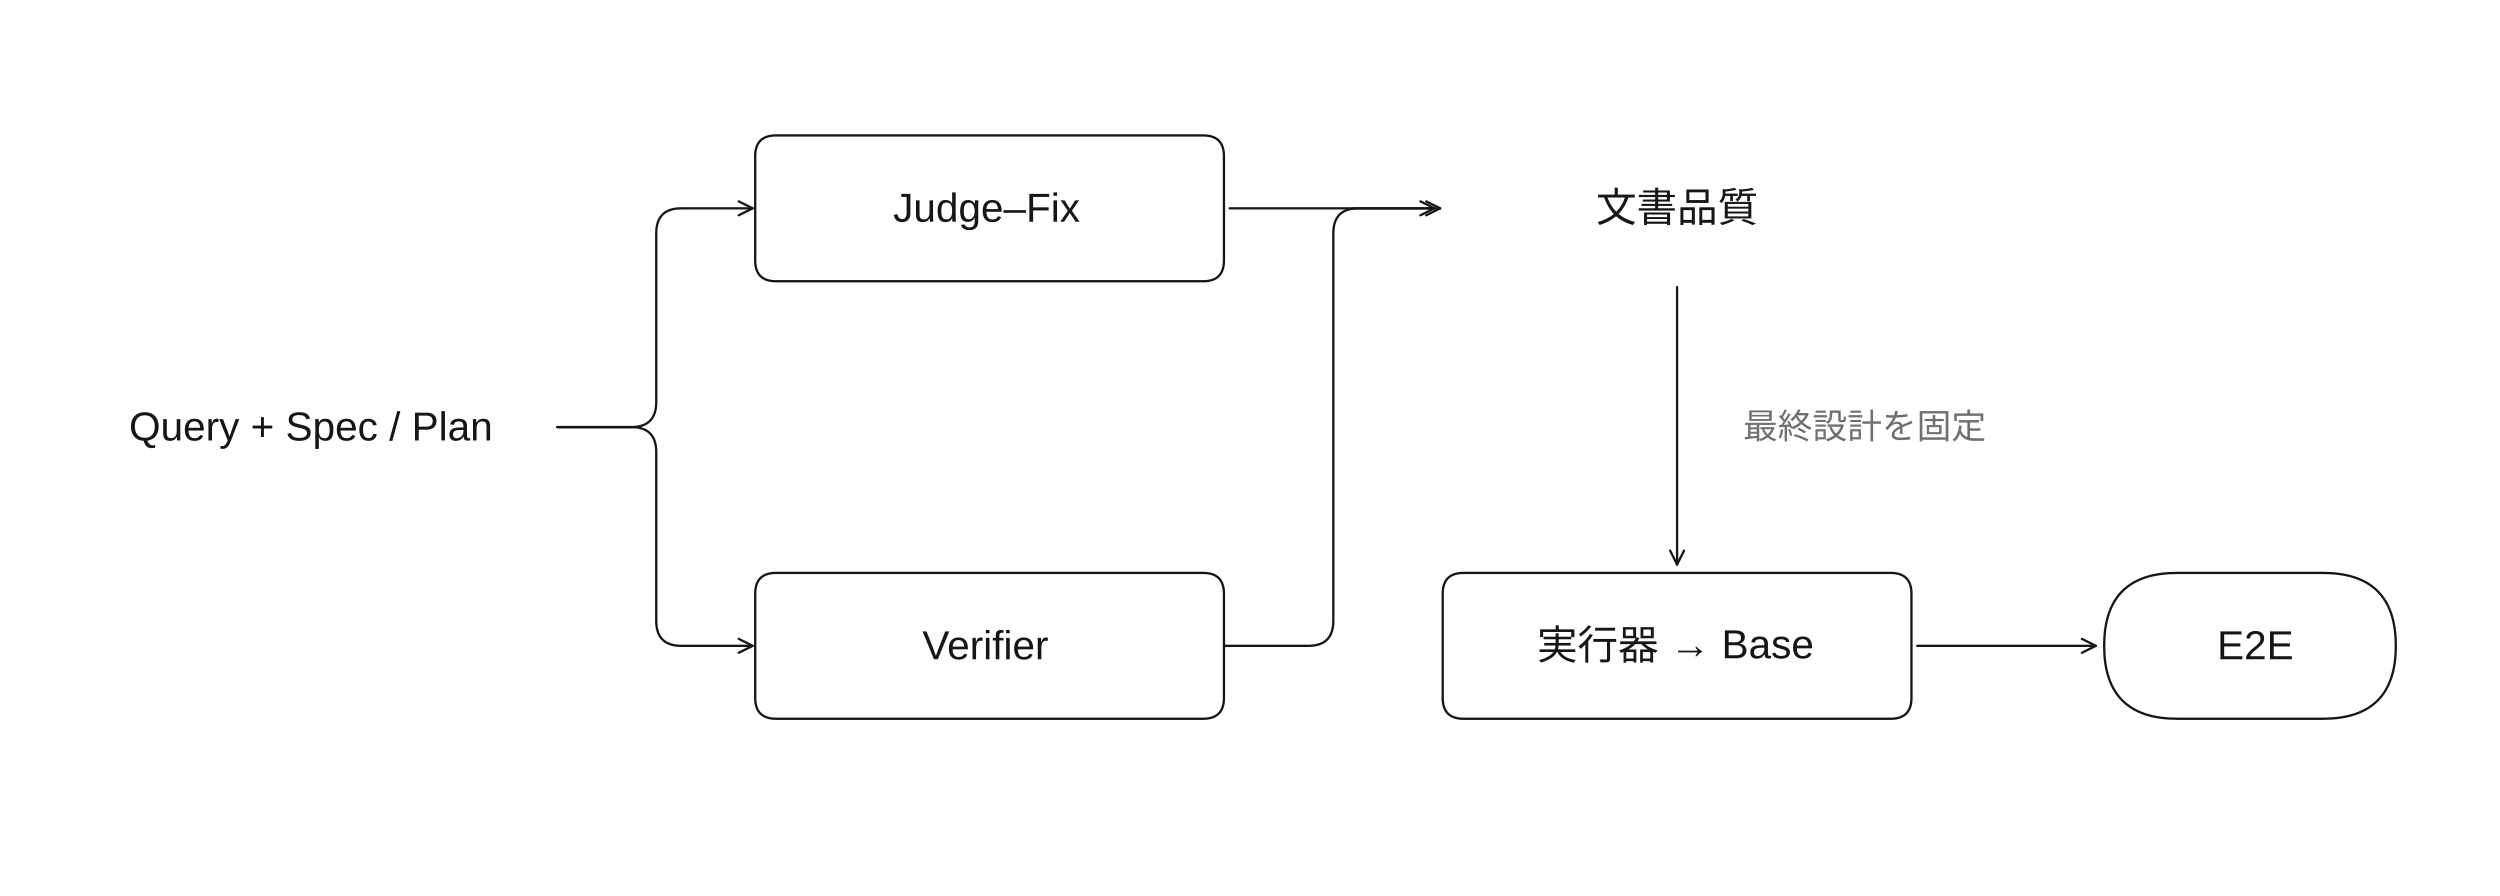
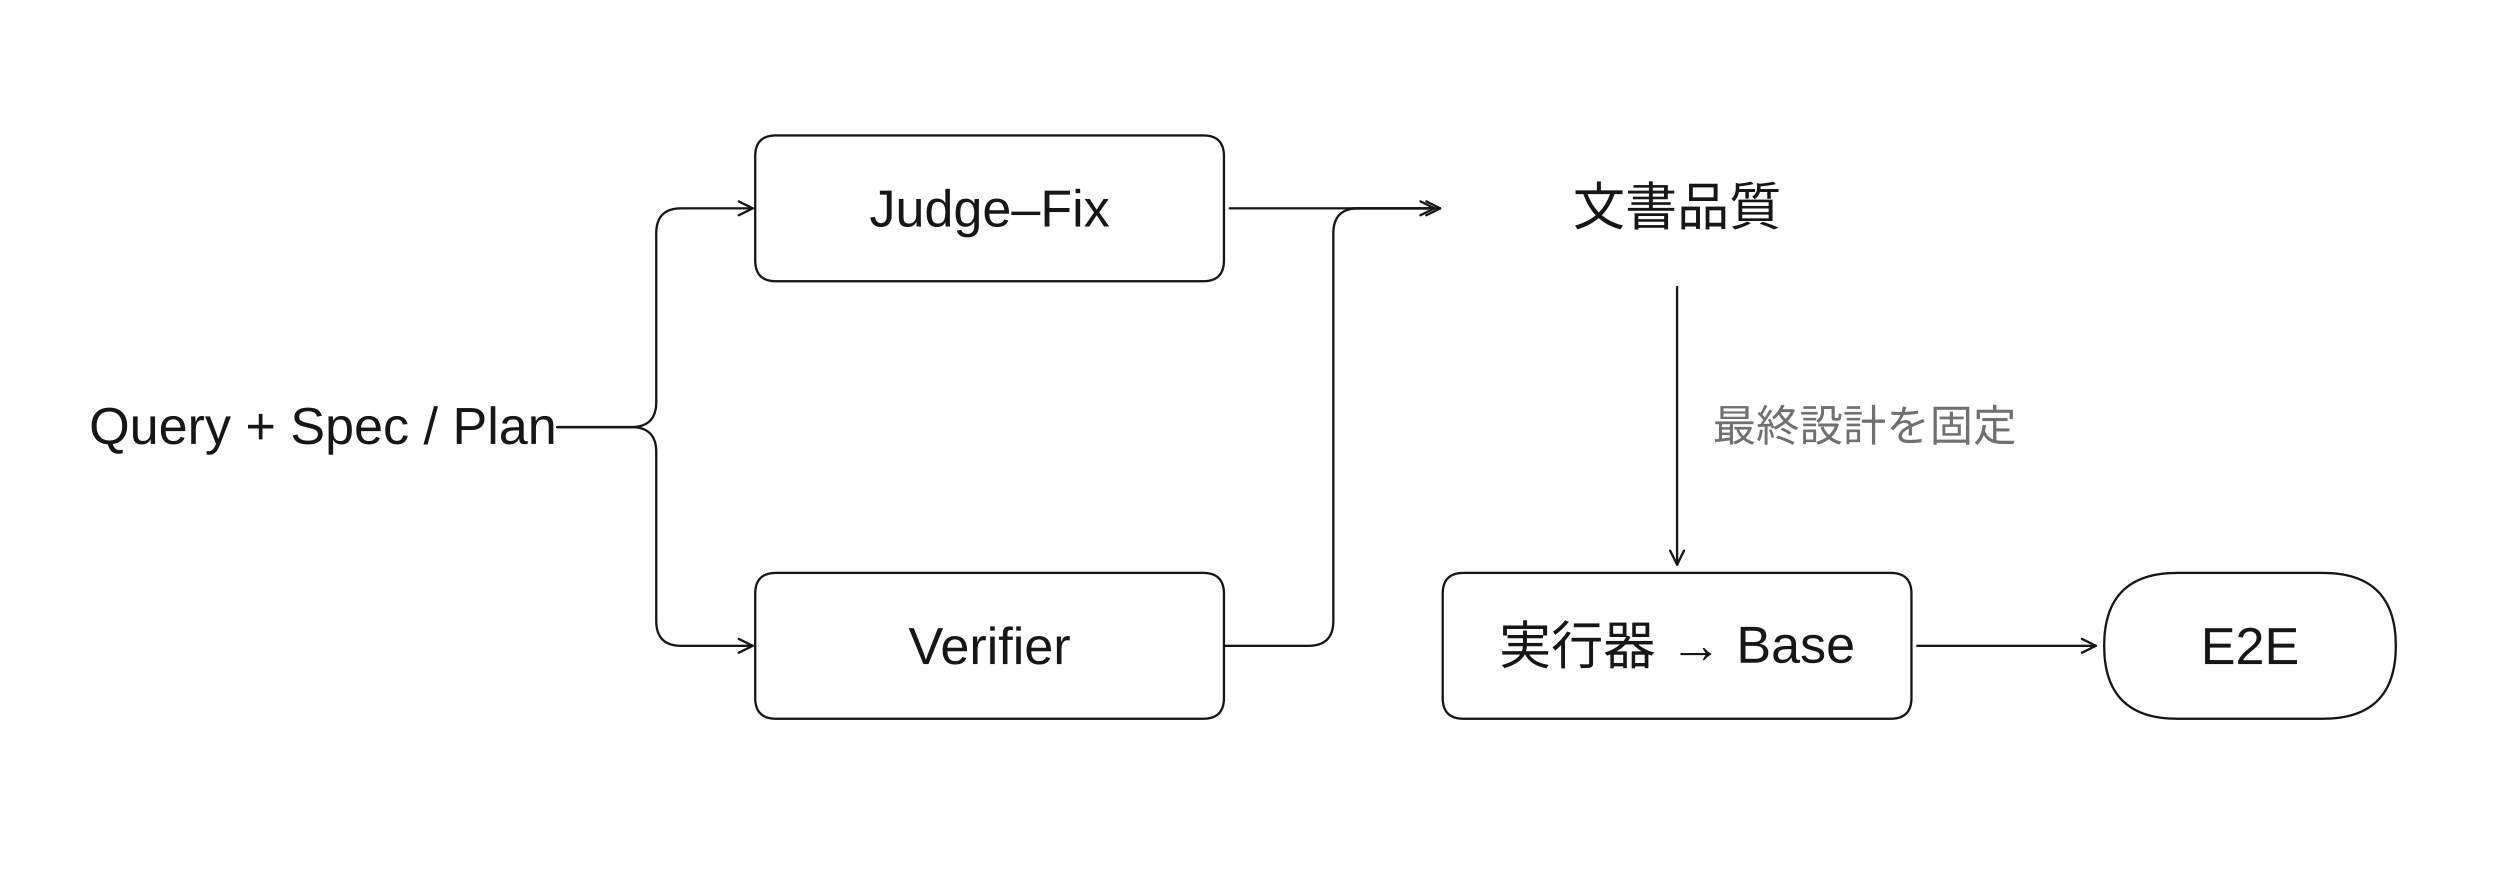
<svg xmlns="http://www.w3.org/2000/svg" width="864pt" height="309.6pt" viewBox="0 0 864 309.6" version="1.1" lang="ja">
  <defs>
    <style type="text/css">*{stroke-linejoin: round; stroke-linecap: butt}</style>
  </defs>
  <g id="figure_1">
    <g id="patch_1">
      <path d="M 0 309.6  L 864 309.6  L 864 0  L 0 0  z " style="fill: #ffffff" />
    </g>
    <g id="axes_1">
      <g id="patch_2">
        <path d="M 192.6 147.6  L 218.16 147.6  Q 226.8 147.6 226.8 138.96  L 226.8 80.64  Q 226.8 72 235.44 72  L 260.106 72  " clip-path="url(#pbd6e8e839c)" style="fill: none; stroke: #161616; stroke-width: 0.8; stroke-linecap: round" />
        <path d="M 255.306 69.6  L 260.106 72  L 255.306 74.4  " clip-path="url(#pbd6e8e839c)" style="fill: none; stroke: #161616; stroke-width: 0.8; stroke-linecap: round" />
      </g>
      <g id="patch_3">
        <path d="M 192.6 147.6  L 218.16 147.6  Q 226.8 147.6 226.8 156.24  L 226.8 214.56  Q 226.8 223.2 235.44 223.2  L 260.106 223.2  " clip-path="url(#pbd6e8e839c)" style="fill: none; stroke: #161616; stroke-width: 0.8; stroke-linecap: round" />
        <path d="M 255.306 220.8  L 260.106 223.2  L 255.306 225.6  " clip-path="url(#pbd6e8e839c)" style="fill: none; stroke: #161616; stroke-width: 0.8; stroke-linecap: round" />
      </g>
      <g id="patch_4">
        <path d="M 424.998 72  Q 460.799 72 495.706 72  " clip-path="url(#pbd6e8e839c)" style="fill: none; stroke: #161616; stroke-width: 0.8; stroke-linecap: round" />
        <path d="M 490.906 69.6  L 495.706 72  L 490.906 74.4  " clip-path="url(#pbd6e8e839c)" style="fill: none; stroke: #161616; stroke-width: 0.8; stroke-linecap: round" />
      </g>
      <g id="patch_5">
        <path d="M 423 223.2  L 452.16 223.2  Q 460.8 223.2 460.8 214.56  L 460.8 80.64  Q 460.8 72 469.44 72  L 497.706 72  " clip-path="url(#pbd6e8e839c)" style="fill: none; stroke: #161616; stroke-width: 0.8; stroke-linecap: round" />
        <path d="M 492.906 69.6  L 497.706 72  L 492.906 74.4  " clip-path="url(#pbd6e8e839c)" style="fill: none; stroke: #161616; stroke-width: 0.8; stroke-linecap: round" />
      </g>
      <g id="patch_6">
        <path d="M 579.6 99.203  Q 579.6 147.602 579.6 195.107  " clip-path="url(#pbd6e8e839c)" style="fill: none; stroke: #161616; stroke-width: 0.8; stroke-linecap: round" />
        <path d="M 582 190.307  L 579.6 195.107  L 577.2 190.307  " clip-path="url(#pbd6e8e839c)" style="fill: none; stroke: #161616; stroke-width: 0.8; stroke-linecap: round" />
      </g>
      <g id="patch_7">
        <path d="M 662.604 223.2  Q 693.903 223.2 724.307 223.2  " clip-path="url(#pbd6e8e839c)" style="fill: none; stroke: #161616; stroke-width: 0.8; stroke-linecap: round" />
        <path d="M 719.507 220.8  L 724.307 223.2  L 719.507 225.6  " clip-path="url(#pbd6e8e839c)" style="fill: none; stroke: #161616; stroke-width: 0.8; stroke-linecap: round" />
      </g>
      <g id="patch_8">
        <path d="M 268.2 46.8  L 415.8 46.8  Q 423 46.8 423 54  L 423 90  Q 423 97.2 415.8 97.2  L 268.2 97.2  Q 261 97.2 261 90  L 261 54  Q 261 46.8 268.2 46.8  z " clip-path="url(#pbd6e8e839c)" style="fill: #ffffff; stroke: #161616; stroke-width: 0.8; stroke-linejoin: miter" />
      </g>
      <g id="patch_9">
        <path d="M 268.2 198  L 415.8 198  Q 423 198 423 205.2  L 423 241.2  Q 423 248.4 415.8 248.4  L 268.2 248.4  Q 261 248.4 261 241.2  L 261 205.2  Q 261 198 268.2 198  z " clip-path="url(#pbd6e8e839c)" style="fill: #ffffff; stroke: #161616; stroke-width: 0.8; stroke-linejoin: miter" />
      </g>
      <g id="patch_10">
        <path d="M 505.8 198  L 653.4 198  Q 660.6 198 660.6 205.2  L 660.6 241.2  Q 660.6 248.4 653.4 248.4  L 505.8 248.4  Q 498.6 248.4 498.6 241.2  L 498.6 205.2  Q 498.6 198 505.8 198  z " clip-path="url(#pbd6e8e839c)" style="fill: #ffffff; stroke: #161616; stroke-width: 0.8; stroke-linejoin: miter" />
      </g>
      <g id="patch_11">
        <path d="M 752.4 198  L 802.8 198  Q 828 198 828 223.2  L 828 223.2  Q 828 248.4 802.8 248.4  L 752.4 248.4  Q 727.2 248.4 727.2 223.2  L 727.2 223.2  Q 727.2 198 752.4 198  z " clip-path="url(#pbd6e8e839c)" style="fill: #ffffff; stroke: #161616; stroke-width: 0.8; stroke-linejoin: miter" />
      </g>
      <g id="text_1">
-         <text x="44.605" y="152.233" font-size="14" font-family="Arial, PingFang SC, Hiragino Sans, Microsoft YaHei, sans-serif" fill="#161616">Query + Spec / Plan</text>
+         <text x="111.605" y="153.433" font-size="18" font-family="Arial, PingFang SC, Hiragino Sans, Microsoft YaHei, sans-serif" fill="#161616" aria-label="Query + Spec / Plan" data-type-role="primary" text-anchor="middle">
+           <tspan x="111.605" dy="0">Query + Spec / Plan</tspan>
+         </text>
      </g>
      <g id="text_2">
-         <text x="308.659" y="76.633" font-size="14" font-family="Arial, PingFang SC, Hiragino Sans, Microsoft YaHei, sans-serif" fill="#161616">Judge–Fix</text>
+         <text x="342" y="78.3" font-size="18" font-family="Arial, PingFang SC, Hiragino Sans, Microsoft YaHei, sans-serif" fill="#161616" aria-label="Judge–Fix" data-type-role="primary" text-anchor="middle">
+           <tspan x="342" dy="0">Judge–Fix</tspan>
+         </text>
      </g>
      <g id="text_3">
-         <text x="318.774" y="227.833" font-size="14" font-family="Arial, PingFang SC, Hiragino Sans, Microsoft YaHei, sans-serif" fill="#161616">Verifier</text>
+         <text x="342" y="229.5" font-size="18" font-family="Arial, PingFang SC, Hiragino Sans, Microsoft YaHei, sans-serif" fill="#161616" aria-label="Verifier" data-type-role="primary" text-anchor="middle">
+           <tspan x="342" dy="0">Verifier</tspan>
+         </text>
      </g>
      <g id="text_4">
-         <text x="579.6" y="76.633" font-size="14" font-family="Arial, PingFang SC, Hiragino Sans, Microsoft YaHei, sans-serif" fill="#161616" text-anchor="middle">文書品質</text>
+         <text x="579.6" y="77.833" font-size="18" font-family="Arial, PingFang SC, Hiragino Sans, Microsoft YaHei, sans-serif" fill="#161616" aria-label="文書品質" data-type-role="primary" text-anchor="middle">
+           <tspan x="579.6" dy="0">文書品質</tspan>
+         </text>
      </g>
      <g id="text_5">
-         <text x="579.035" y="227.868" font-size="14" font-family="Arial, PingFang SC, Hiragino Sans, Microsoft YaHei, sans-serif" fill="#161616" text-anchor="middle">実行器 → Base</text>
+         <text x="579.6" y="229.5" font-size="18" font-family="Arial, PingFang SC, Hiragino Sans, Microsoft YaHei, sans-serif" fill="#161616" aria-label="実行器 → Base" data-type-role="primary" text-anchor="middle">
+           <tspan x="579.6" dy="0">実行器 → Base</tspan>
+         </text>
      </g>
      <g id="text_6">
-         <text x="766.218" y="227.833" font-size="14" font-family="Arial, PingFang SC, Hiragino Sans, Microsoft YaHei, sans-serif" fill="#161616">E2E</text>
+         <text x="777.6" y="229.5" font-size="18" font-family="Arial, PingFang SC, Hiragino Sans, Microsoft YaHei, sans-serif" fill="#161616" aria-label="E2E" data-type-role="primary" text-anchor="middle">
+           <tspan x="777.6" dy="0">E2E</tspan>
+         </text>
      </g>
      <g id="text_7">
-         <text x="644.4" y="151.571" font-size="12" font-family="Arial, PingFang SC, Hiragino Sans, Microsoft YaHei, sans-serif" fill="#707070" text-anchor="middle">最終設計を固定</text>
+         <text x="644.4" y="152.471" font-size="15" font-family="Arial, PingFang SC, Hiragino Sans, Microsoft YaHei, sans-serif" fill="#707070" aria-label="最終設計を固定" data-type-role="secondary" text-anchor="middle">
+           <tspan x="644.4" dy="0">最終設計を固定</tspan>
+         </text>
      </g>
    </g>
  </g>
  <defs>
    <clipPath id="pbd6e8e839c">
      <rect x="0" y="0" width="864" height="309.6" />
    </clipPath>
  </defs>
</svg>
